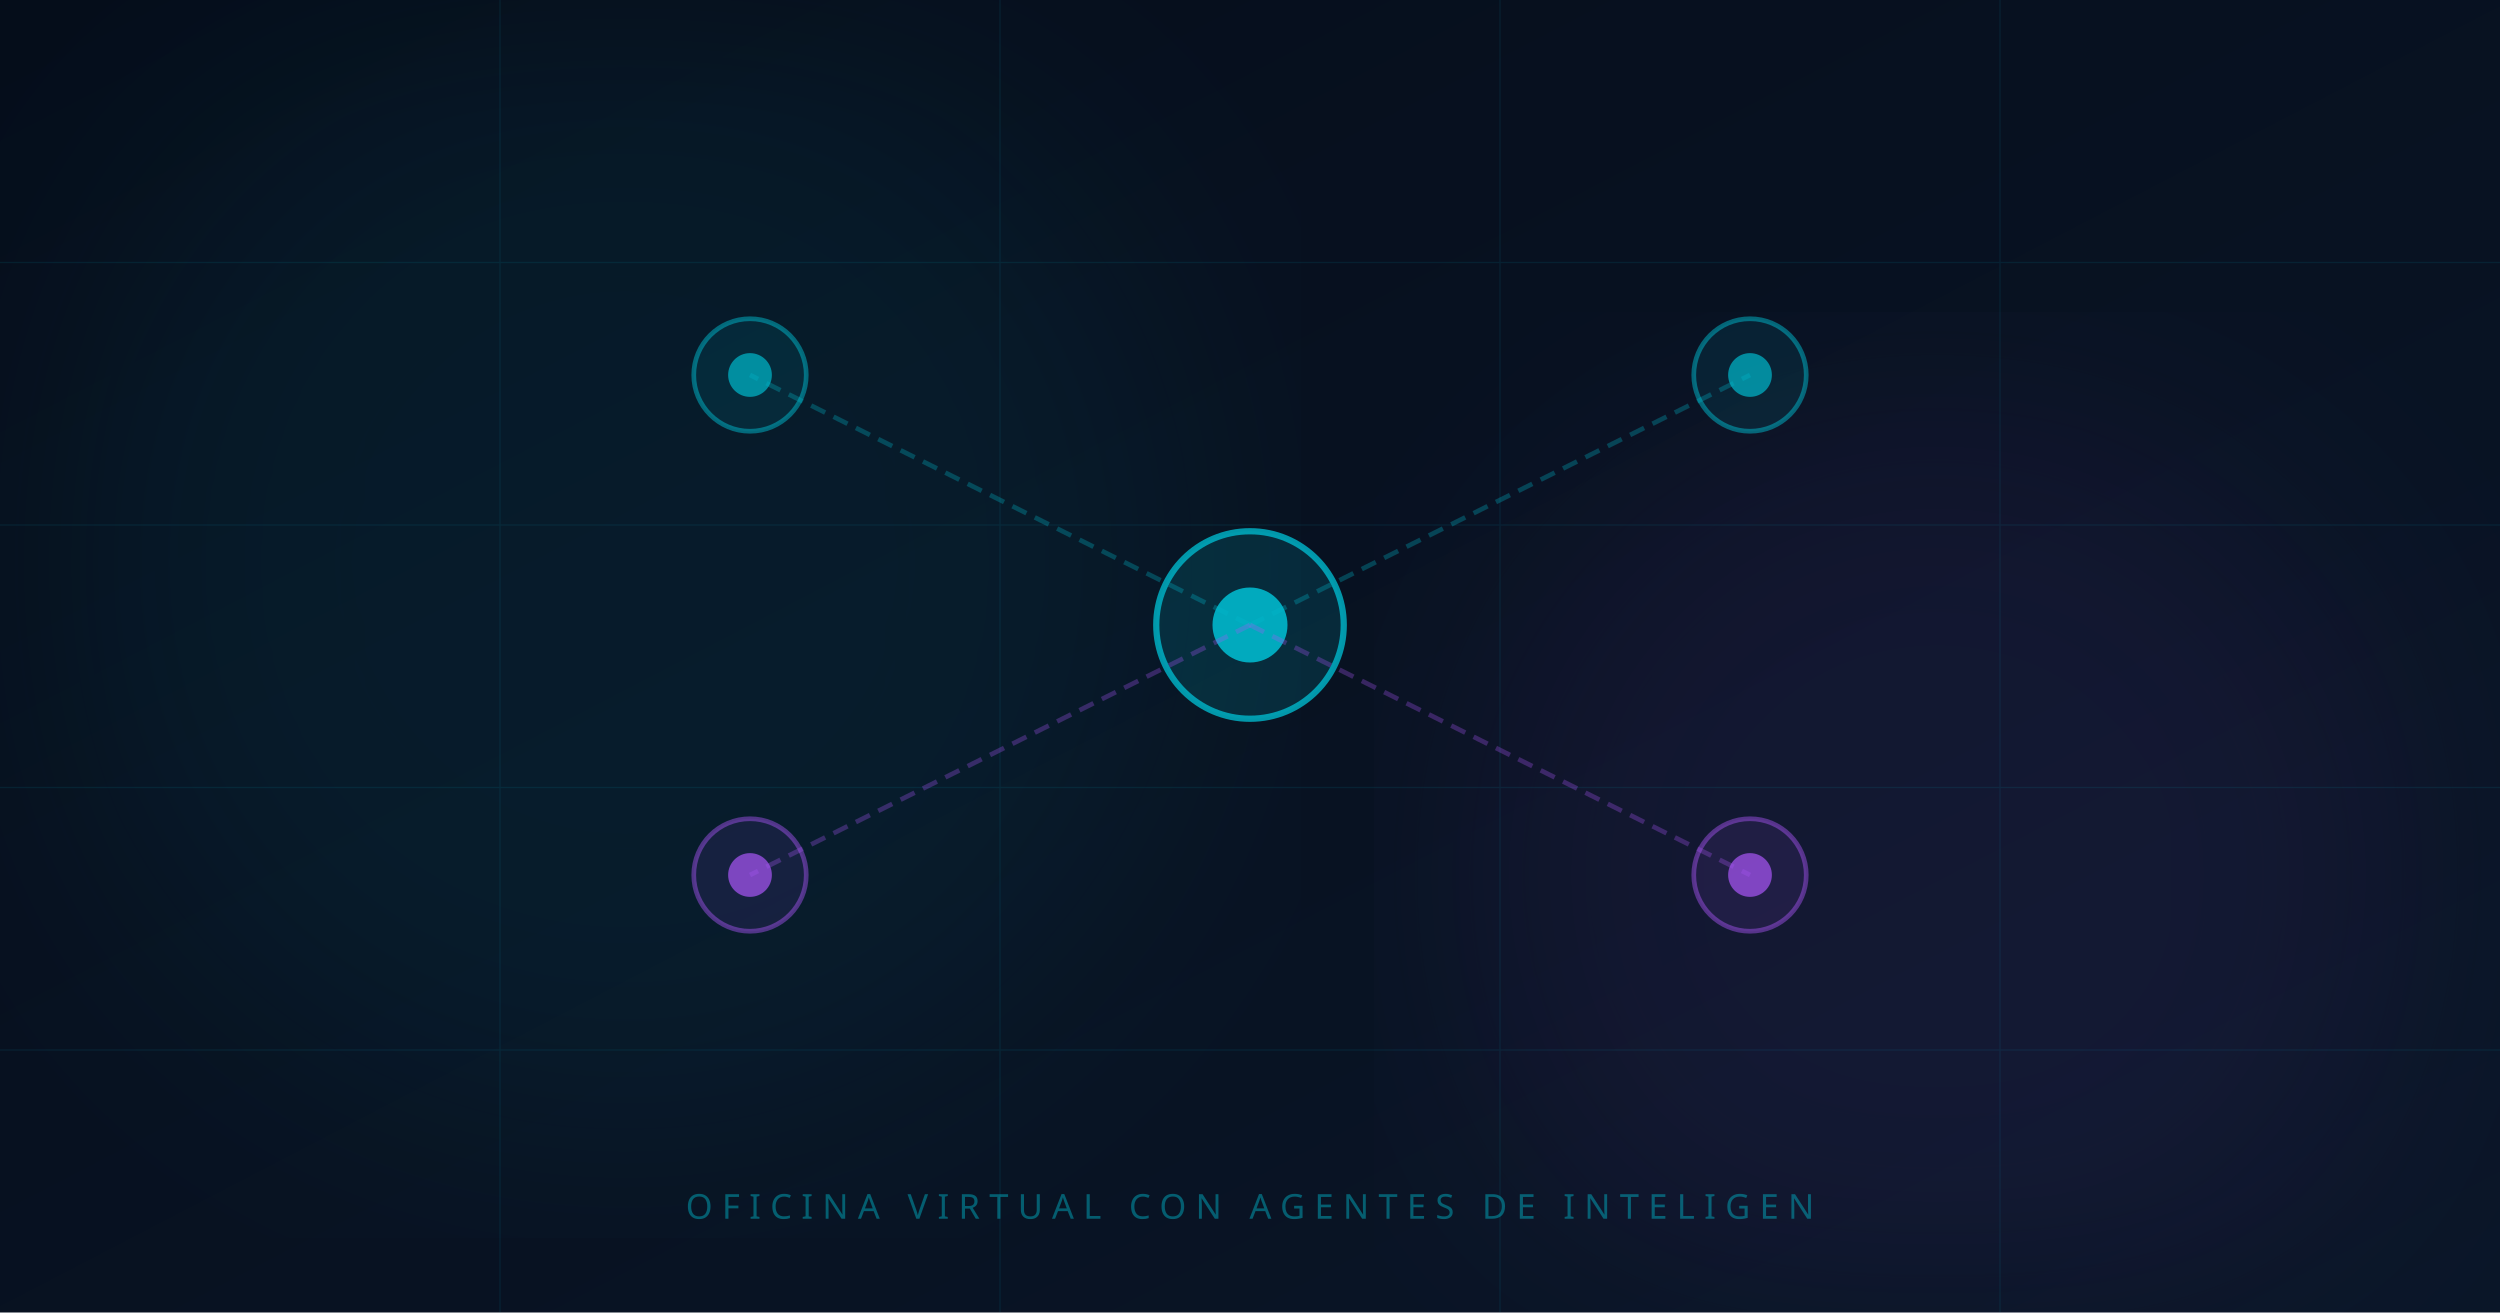
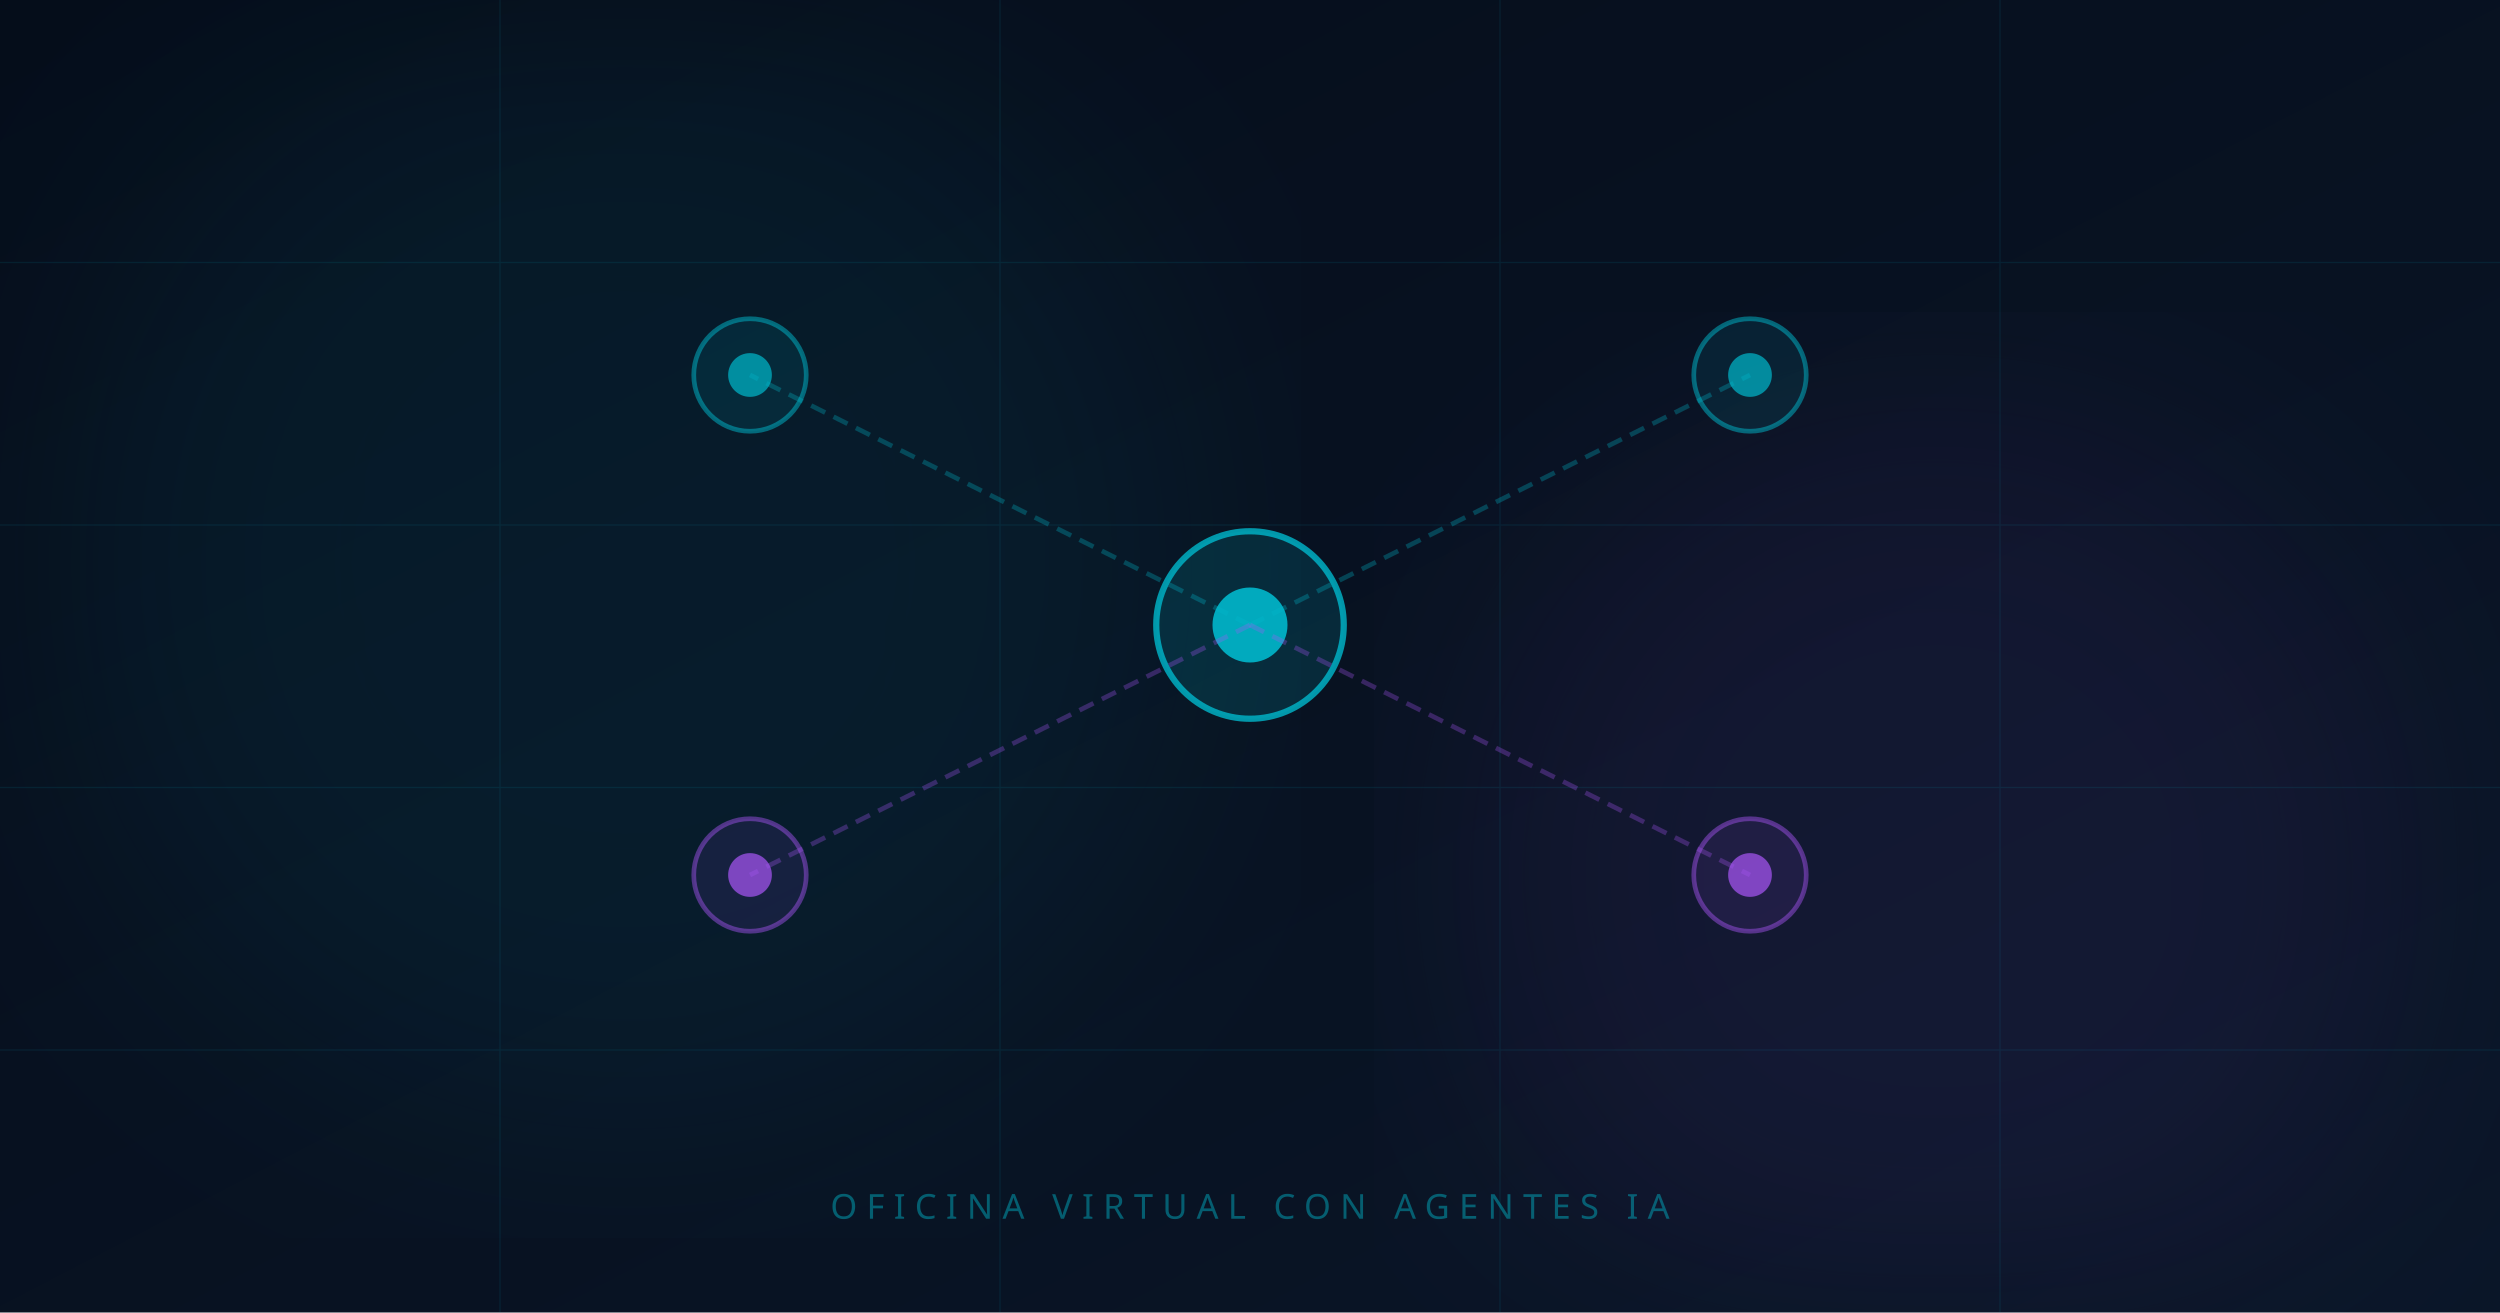
<svg xmlns="http://www.w3.org/2000/svg" width="800" height="420" viewBox="0 0 800 420">
  <defs>
    <linearGradient id="bg" x1="0%" y1="0%" x2="100%" y2="100%">
      <stop offset="0%" style="stop-color:#050d1a" />
      <stop offset="100%" style="stop-color:#0a1628" />
    </linearGradient>
    <filter id="bl">
      <feGaussianBlur stdDeviation="40" />
    </filter>
  </defs>
  <rect width="800" height="420" fill="url(#bg)" />
  <circle cx="200" cy="180" r="180" fill="#00b8cc" opacity="0.07" filter="url(#bl)" />
  <circle cx="620" cy="280" r="150" fill="#a855f7" opacity="0.07" filter="url(#bl)" />
  <g stroke="#00b8cc" stroke-width="0.4" opacity="0.1">
    <line x1="0" y1="84" x2="800" y2="84" />
    <line x1="0" y1="168" x2="800" y2="168" />
    <line x1="0" y1="252" x2="800" y2="252" />
    <line x1="0" y1="336" x2="800" y2="336" />
    <line x1="160" y1="0" x2="160" y2="420" />
    <line x1="320" y1="0" x2="320" y2="420" />
    <line x1="480" y1="0" x2="480" y2="420" />
    <line x1="640" y1="0" x2="640" y2="420" />
  </g>
  <circle cx="400" cy="200" r="30" fill="#00b8cc" opacity="0.15" />
  <circle cx="400" cy="200" r="30" fill="none" stroke="#00b8cc" stroke-width="2" opacity="0.8" />
  <circle cx="400" cy="200" r="12" fill="#00b8cc" opacity="0.9" />
  <line x1="400" y1="200" x2="240" y2="120" stroke="#00b8cc" stroke-width="1.5" opacity="0.3" stroke-dasharray="5 3" />
  <circle cx="240" cy="120" r="18" fill="#00b8cc" opacity="0.1" />
  <circle cx="240" cy="120" r="18" fill="none" stroke="#00b8cc" stroke-width="1.5" opacity="0.5" />
  <circle cx="240" cy="120" r="7" fill="#00b8cc" opacity="0.7" />
  <line x1="400" y1="200" x2="560" y2="120" stroke="#00b8cc" stroke-width="1.5" opacity="0.3" stroke-dasharray="5 3" />
  <circle cx="560" cy="120" r="18" fill="#00b8cc" opacity="0.1" />
  <circle cx="560" cy="120" r="18" fill="none" stroke="#00b8cc" stroke-width="1.5" opacity="0.5" />
  <circle cx="560" cy="120" r="7" fill="#00b8cc" opacity="0.7" />
  <line x1="400" y1="200" x2="240" y2="280" stroke="#a855f7" stroke-width="1.5" opacity="0.3" stroke-dasharray="5 3" />
  <circle cx="240" cy="280" r="18" fill="#a855f7" opacity="0.1" />
  <circle cx="240" cy="280" r="18" fill="none" stroke="#a855f7" stroke-width="1.5" opacity="0.45" />
  <circle cx="240" cy="280" r="7" fill="#a855f7" opacity="0.7" />
  <line x1="400" y1="200" x2="560" y2="280" stroke="#a855f7" stroke-width="1.5" opacity="0.3" stroke-dasharray="5 3" />
  <circle cx="560" cy="280" r="18" fill="#a855f7" opacity="0.1" />
  <circle cx="560" cy="280" r="18" fill="none" stroke="#a855f7" stroke-width="1.5" opacity="0.45" />
  <circle cx="560" cy="280" r="7" fill="#a855f7" opacity="0.7" />
-   <text x="400" y="390" font-family="'Space Grotesk',sans-serif" font-size="11" fill="#00b8cc" opacity="0.45" text-anchor="middle" letter-spacing="3">OFICINA VIRTUAL CON AGENTES DE INTELIGEN</text>
+   <text x="400" y="390" font-family="'Space Grotesk',sans-serif" font-size="11" fill="#00b8cc" opacity="0.45" text-anchor="middle" letter-spacing="3">OFICINA VIRTUAL CON AGENTES IA</text>
</svg>
